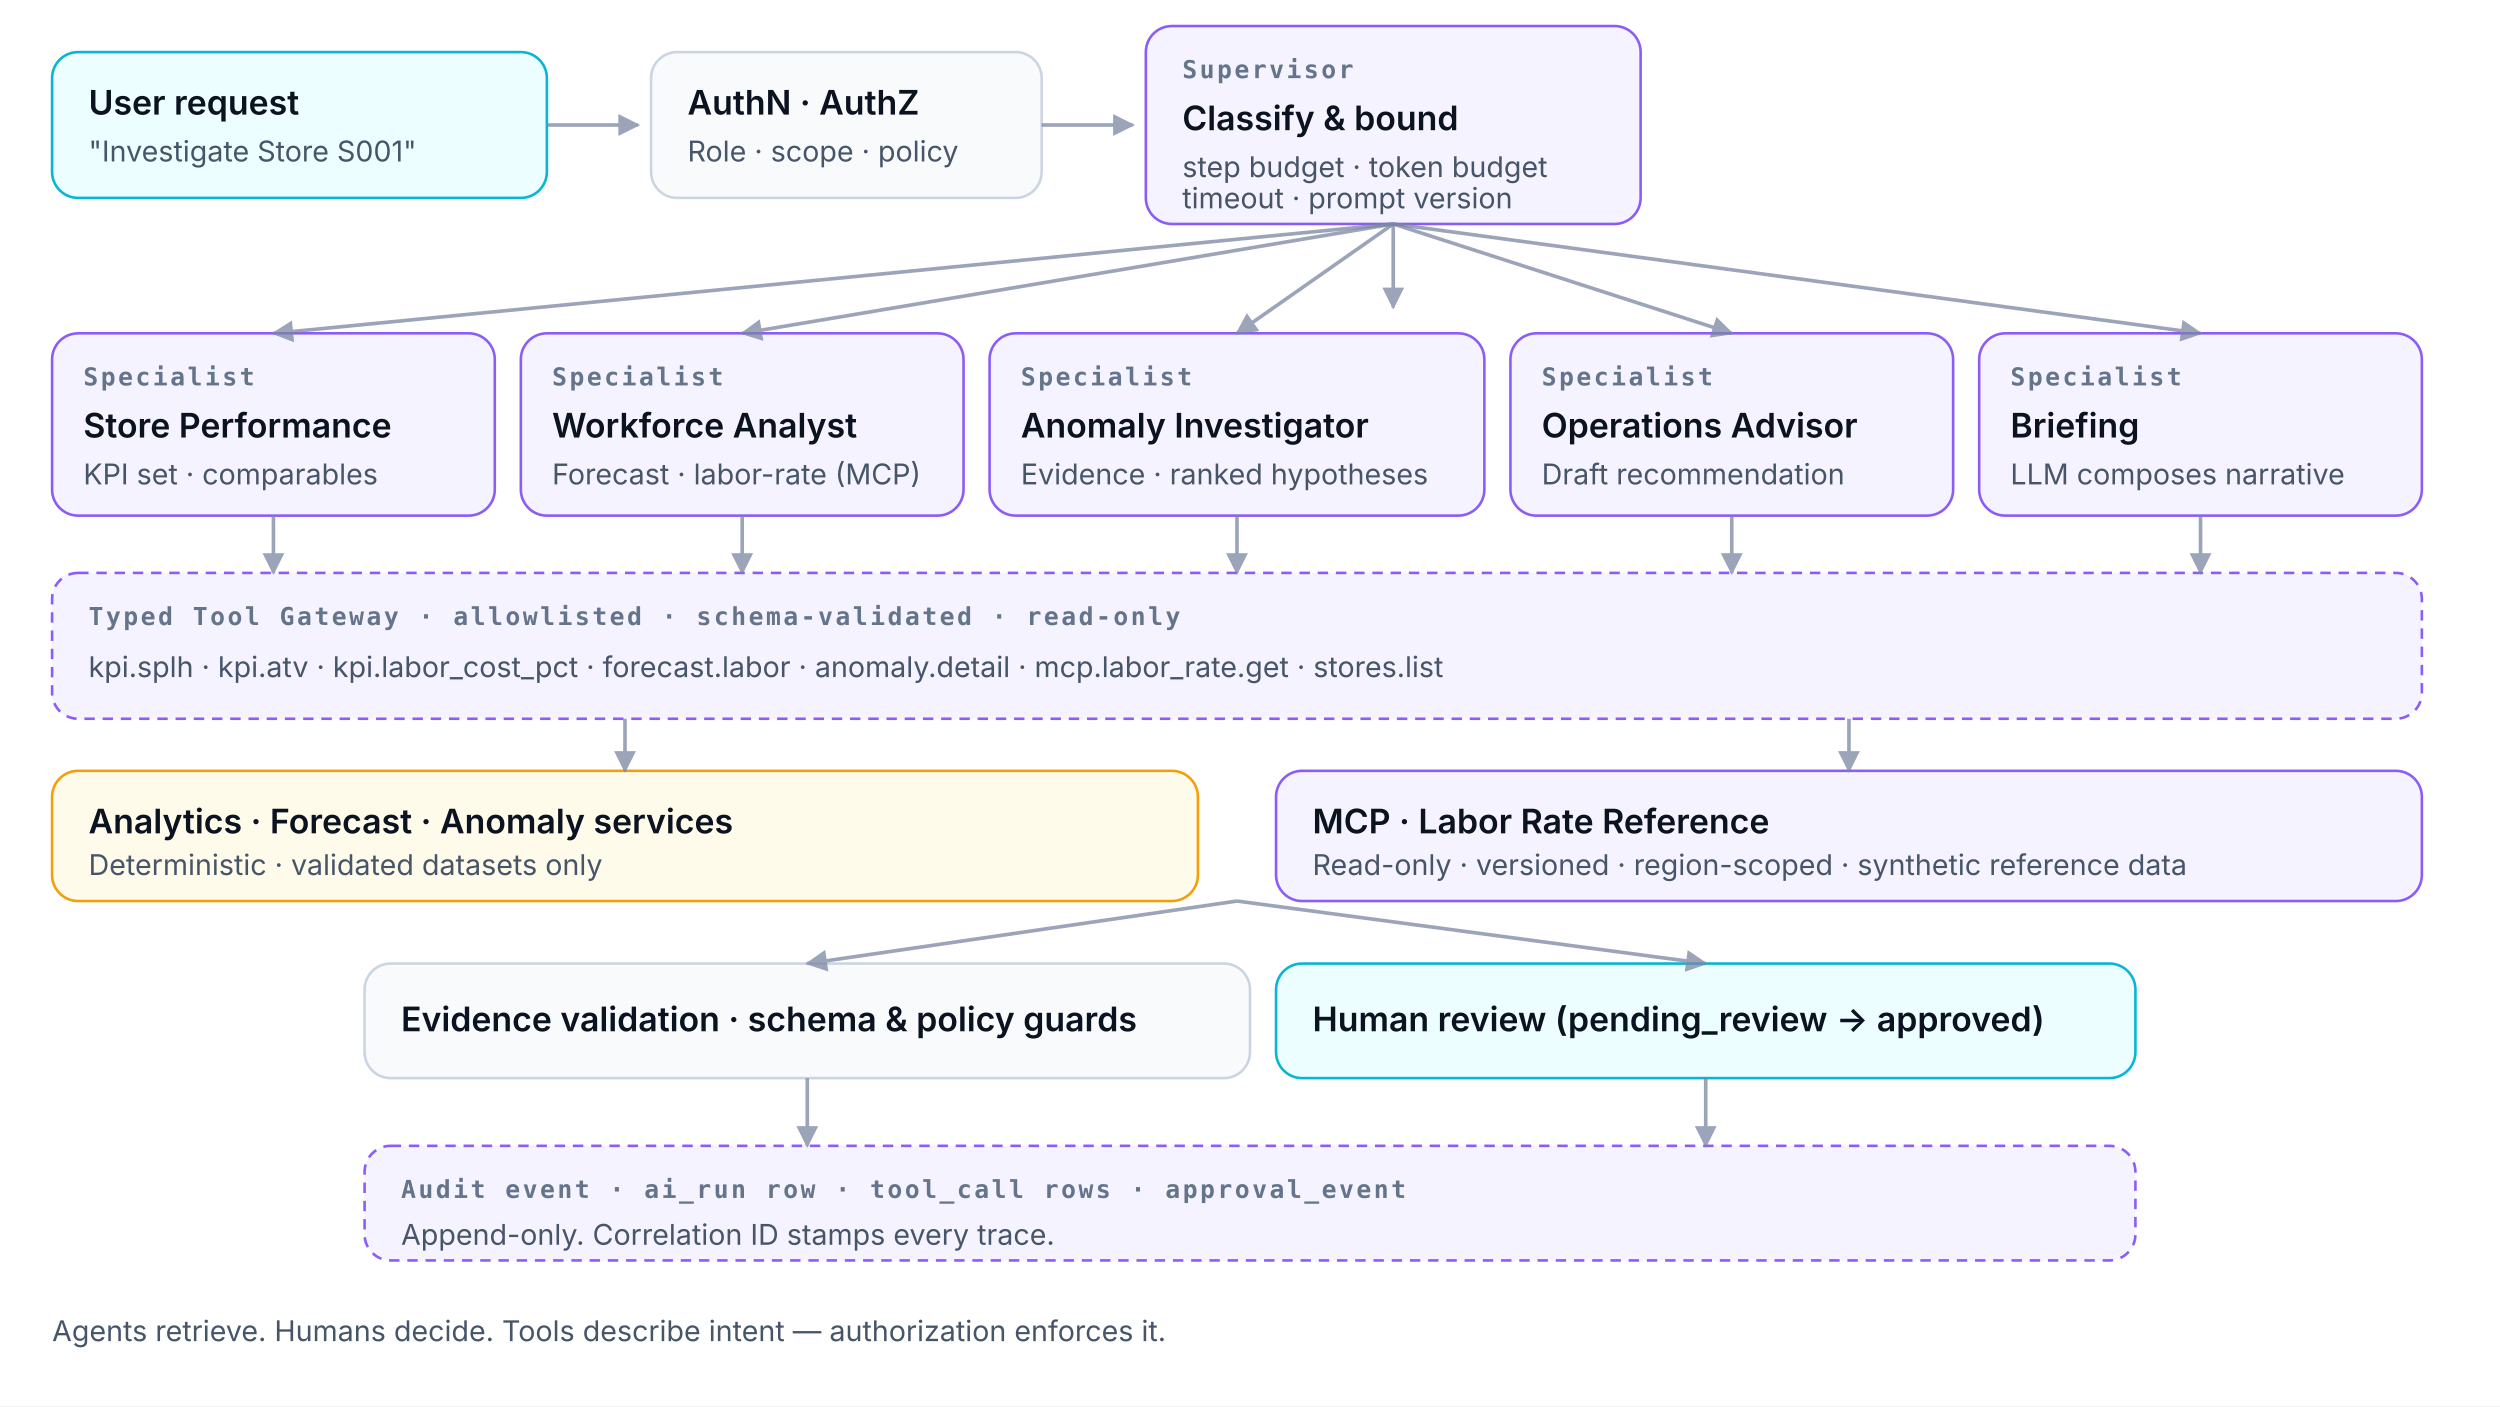
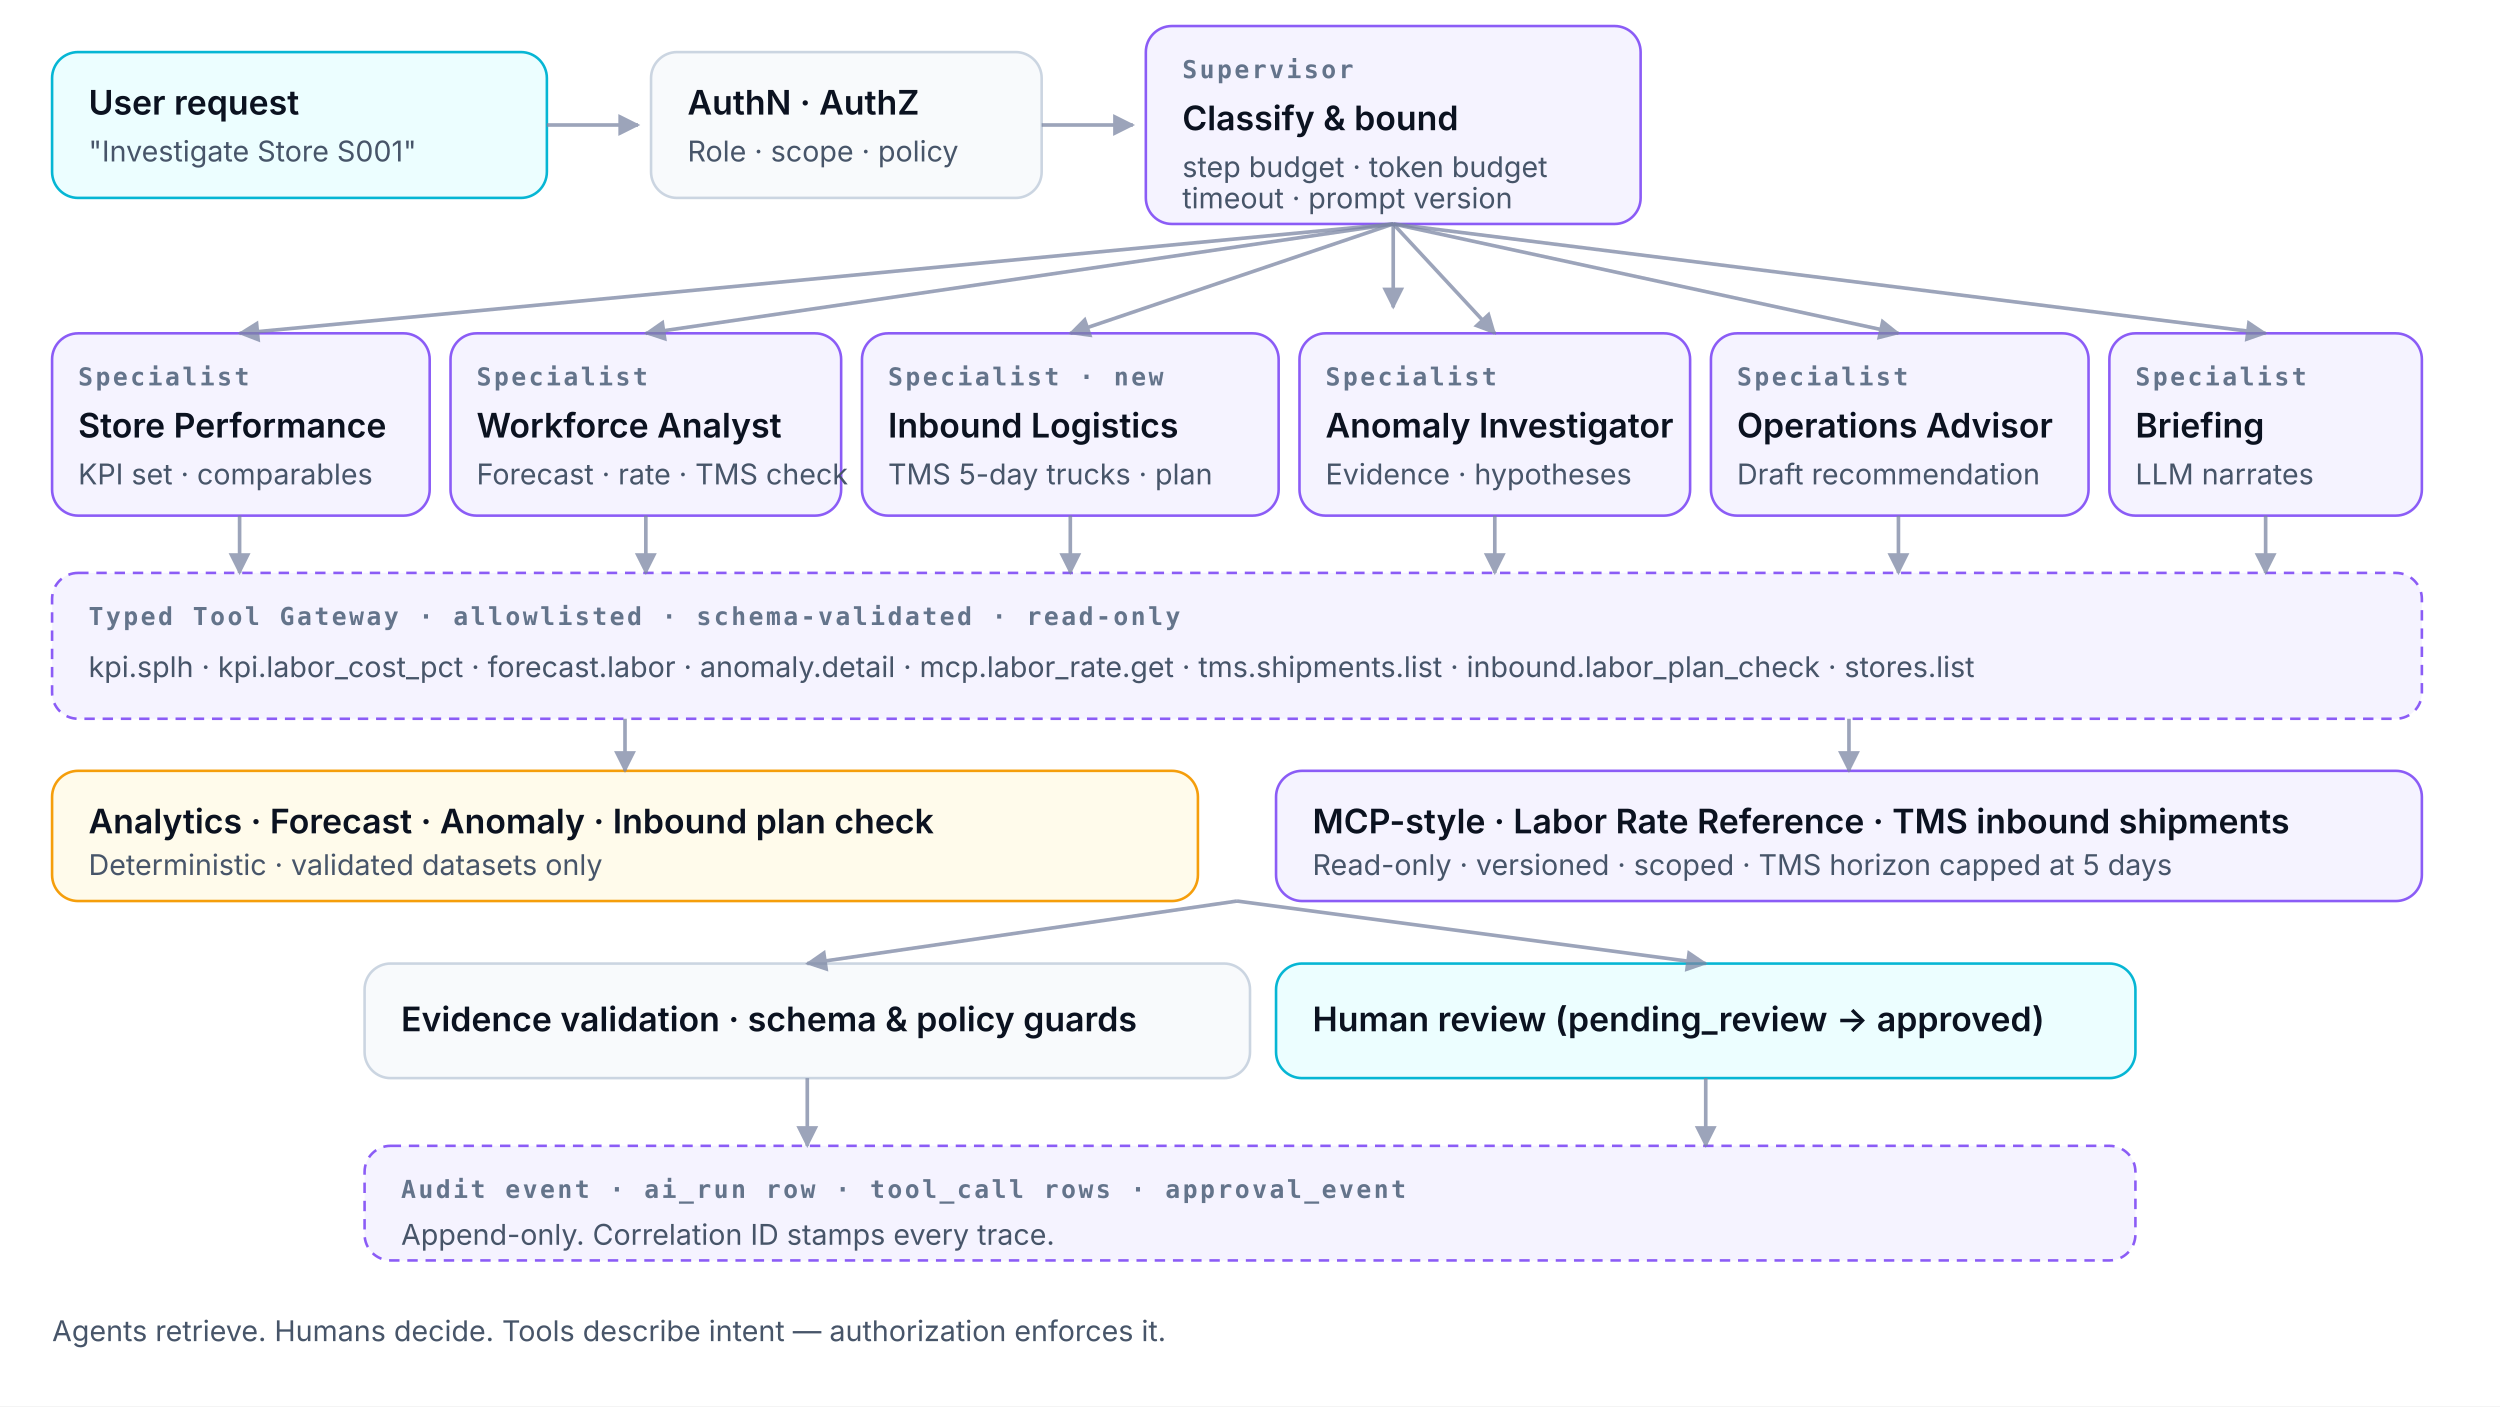
<svg xmlns="http://www.w3.org/2000/svg" viewBox="0 0 960 540" role="img" aria-labelledby="t2 d2">
  <defs>
    <marker id="arr2" viewBox="0 0 10 10" refX="9" refY="5" markerWidth="6" markerHeight="6" orient="auto">
      <path d="M0 0L10 5L0 10z" fill="#7b86a3" />
    </marker>
    <style>
    .bg { fill: #ffffff; }
    .user { fill: #ecfeff; stroke: #06b6d4; }
    .ai   { fill: #f5f3ff; stroke: #8b5cf6; }
    .node { fill: #f8fafc; stroke: #cbd5e1; }
    .data { fill: #fffbeb; stroke: #f59e0b; }
    .gate { fill: #f5f3ff; stroke: #8b5cf6; stroke-dasharray: 4 3; }
    .title { font: 600 13px "Inter", system-ui, sans-serif; fill: #0b1220; }
    .label { font: 400 11px "Inter", system-ui, sans-serif; fill: #475569; }
    .tag   { font: 600 9.5px "JetBrains Mono", ui-monospace, monospace; fill: #64748b;
             letter-spacing: 0.1em; text-transform: uppercase; }
    .arrow { stroke: #7b86a3; stroke-width: 1.4; fill: none; opacity: 0.75; }
    @media (prefers-color-scheme: dark) {
      .bg { fill: #070914; }
      .user { fill: rgba(34,211,238,0.12); stroke: #06b6d4; }
      .ai   { fill: rgba(139,92,246,0.14); stroke: #8b5cf6; }
      .node { fill: rgba(255,255,255,0.03); stroke: rgba(255,255,255,0.16); }
      .data { fill: rgba(245,158,11,0.12); stroke: #f59e0b; }
      .gate { fill: rgba(139,92,246,0.14); stroke: #8b5cf6; }
      .title { fill: #e8ecf5; }
      .label { fill: #b7c0d4; }
      .tag   { fill: #7b86a3; }
    }
  </style>
  </defs>
  <rect class="bg" width="960" height="540" />
  <g transform="translate(20,20)">
    <rect class="user" x="0" y="0" width="190" height="56" rx="10" />
    <text class="title" x="14" y="24">User request</text>
    <text class="label" x="14" y="42">"Investigate Store S001"</text>
  </g>
  <path class="arrow" d="M210 48L245 48" marker-end="url(#arr2)" />
  <g transform="translate(250,20)">
    <rect class="node" x="0" y="0" width="150" height="56" rx="10" />
    <text class="title" x="14" y="24">AuthN · AuthZ</text>
    <text class="label" x="14" y="42">Role · scope · policy</text>
  </g>
  <path class="arrow" d="M400 48L435 48" marker-end="url(#arr2)" />
  <g transform="translate(440,10)">
    <rect class="ai" x="0" y="0" width="190" height="76" rx="10" />
    <text class="tag" x="14" y="20" fill="#8b5cf6">Supervisor</text>
    <text class="title" x="14" y="40">Classify &amp; bound</text>
    <text class="label" x="14" y="58">step budget · token budget</text>
    <text class="label" x="14" y="70">timeout · prompt version</text>
  </g>
  <path class="arrow" d="M535 86L535 118" marker-end="url(#arr2)" />
  <g transform="translate(20,128)">
-     <rect class="ai" x="0" y="0" width="170" height="70" rx="10" />
-     <text class="tag" x="12" y="20" fill="#8b5cf6">Specialist</text>
-     <text class="title" x="12" y="40">Store Performance</text>
-     <text class="label" x="12" y="58">KPI set · comparables</text>
+     <rect class="ai" x="0" y="0" width="145" height="70" rx="10" />
+     <text class="tag" x="10" y="20" fill="#8b5cf6">Specialist</text>
+     <text class="title" x="10" y="40">Store Performance</text>
+     <text class="label" x="10" y="58">KPI set · comparables</text>
  </g>
-   <g transform="translate(200,128)">
-     <rect class="ai" x="0" y="0" width="170" height="70" rx="10" />
-     <text class="tag" x="12" y="20" fill="#8b5cf6">Specialist</text>
-     <text class="title" x="12" y="40">Workforce Analyst</text>
-     <text class="label" x="12" y="58">Forecast · labor-rate (MCP)</text>
+   <g transform="translate(173,128)">
+     <rect class="ai" x="0" y="0" width="150" height="70" rx="10" />
+     <text class="tag" x="10" y="20" fill="#8b5cf6">Specialist</text>
+     <text class="title" x="10" y="40">Workforce Analyst</text>
+     <text class="label" x="10" y="58">Forecast · rate · TMS check</text>
  </g>
-   <g transform="translate(380,128)">
-     <rect class="ai" x="0" y="0" width="190" height="70" rx="10" />
-     <text class="tag" x="12" y="20" fill="#8b5cf6">Specialist</text>
-     <text class="title" x="12" y="40">Anomaly Investigator</text>
-     <text class="label" x="12" y="58">Evidence · ranked hypotheses</text>
+   <g transform="translate(331,128)">
+     <rect class="ai" x="0" y="0" width="160" height="70" rx="10" />
+     <text class="tag" x="10" y="20" fill="#8b5cf6">Specialist · new</text>
+     <text class="title" x="10" y="40">Inbound Logistics</text>
+     <text class="label" x="10" y="58">TMS 5-day trucks · plan</text>
  </g>
-   <g transform="translate(580,128)">
-     <rect class="ai" x="0" y="0" width="170" height="70" rx="10" />
-     <text class="tag" x="12" y="20" fill="#8b5cf6">Specialist</text>
-     <text class="title" x="12" y="40">Operations Advisor</text>
-     <text class="label" x="12" y="58">Draft recommendation</text>
+   <g transform="translate(499,128)">
+     <rect class="ai" x="0" y="0" width="150" height="70" rx="10" />
+     <text class="tag" x="10" y="20" fill="#8b5cf6">Specialist</text>
+     <text class="title" x="10" y="40">Anomaly Investigator</text>
+     <text class="label" x="10" y="58">Evidence · hypotheses</text>
  </g>
-   <g transform="translate(760,128)">
-     <rect class="ai" x="0" y="0" width="170" height="70" rx="10" />
-     <text class="tag" x="12" y="20" fill="#8b5cf6">Specialist</text>
-     <text class="title" x="12" y="40">Briefing</text>
-     <text class="label" x="12" y="58">LLM composes narrative</text>
+   <g transform="translate(657,128)">
+     <rect class="ai" x="0" y="0" width="145" height="70" rx="10" />
+     <text class="tag" x="10" y="20" fill="#8b5cf6">Specialist</text>
+     <text class="title" x="10" y="40">Operations Advisor</text>
+     <text class="label" x="10" y="58">Draft recommendation</text>
  </g>
-   <path class="arrow" d="M535 86L105 128" marker-end="url(#arr2)" opacity="0.5" />
-   <path class="arrow" d="M535 86L285 128" marker-end="url(#arr2)" opacity="0.5" />
-   <path class="arrow" d="M535 86L475 128" marker-end="url(#arr2)" opacity="0.9" />
-   <path class="arrow" d="M535 86L665 128" marker-end="url(#arr2)" opacity="0.5" />
-   <path class="arrow" d="M535 86L845 128" marker-end="url(#arr2)" opacity="0.5" />
+   <g transform="translate(810,128)">
+     <rect class="ai" x="0" y="0" width="120" height="70" rx="10" />
+     <text class="tag" x="10" y="20" fill="#8b5cf6">Specialist</text>
+     <text class="title" x="10" y="40">Briefing</text>
+     <text class="label" x="10" y="58">LLM narrates</text>
+   </g>
+   <path class="arrow" d="M535 86L92 128" marker-end="url(#arr2)" opacity="0.5" />
+   <path class="arrow" d="M535 86L248 128" marker-end="url(#arr2)" opacity="0.5" />
+   <path class="arrow" d="M535 86L411 128" marker-end="url(#arr2)" opacity="0.9" />
+   <path class="arrow" d="M535 86L574 128" marker-end="url(#arr2)" opacity="0.9" />
+   <path class="arrow" d="M535 86L729 128" marker-end="url(#arr2)" opacity="0.5" />
+   <path class="arrow" d="M535 86L870 128" marker-end="url(#arr2)" opacity="0.5" />
  <g transform="translate(20,220)">
    <rect class="gate" x="0" y="0" width="910" height="56" rx="10" />
    <text class="tag" x="14" y="20" fill="#8b5cf6">Typed Tool Gateway · allowlisted · schema-validated · read-only</text>
-     <text class="label" x="14" y="40">kpi.splh · kpi.atv · kpi.labor_cost_pct · forecast.labor · anomaly.detail · mcp.labor_rate.get · stores.list</text>
+     <text class="label" x="14" y="40">kpi.splh · kpi.labor_cost_pct · forecast.labor · anomaly.detail · mcp.labor_rate.get · tms.shipments.list · inbound.labor_plan_check · stores.list</text>
  </g>
-   <path class="arrow" d="M105 198L105 220" marker-end="url(#arr2)" />
-   <path class="arrow" d="M285 198L285 220" marker-end="url(#arr2)" />
-   <path class="arrow" d="M475 198L475 220" marker-end="url(#arr2)" />
-   <path class="arrow" d="M665 198L665 220" marker-end="url(#arr2)" />
-   <path class="arrow" d="M845 198L845 220" marker-end="url(#arr2)" />
+   <path class="arrow" d="M92 198L92 220" marker-end="url(#arr2)" />
+   <path class="arrow" d="M248 198L248 220" marker-end="url(#arr2)" />
+   <path class="arrow" d="M411 198L411 220" marker-end="url(#arr2)" />
+   <path class="arrow" d="M574 198L574 220" marker-end="url(#arr2)" />
+   <path class="arrow" d="M729 198L729 220" marker-end="url(#arr2)" />
+   <path class="arrow" d="M870 198L870 220" marker-end="url(#arr2)" />
  <g transform="translate(20,296)">
    <rect class="data" x="0" y="0" width="440" height="50" rx="10" />
-     <text class="title" x="14" y="24">Analytics · Forecast · Anomaly services</text>
+     <text class="title" x="14" y="24">Analytics · Forecast · Anomaly · Inbound plan check</text>
    <text class="label" x="14" y="40">Deterministic · validated datasets only</text>
  </g>
  <g transform="translate(490,296)">
    <rect class="ai" x="0" y="0" width="440" height="50" rx="10" />
-     <text class="title" x="14" y="24">MCP · Labor Rate Reference</text>
-     <text class="label" x="14" y="40">Read-only · versioned · region-scoped · synthetic reference data</text>
+     <text class="title" x="14" y="24">MCP-style · Labor Rate Reference · TMS inbound shipments</text>
+     <text class="label" x="14" y="40">Read-only · versioned · scoped · TMS horizon capped at 5 days</text>
  </g>
  <path class="arrow" d="M240 276L240 296" marker-end="url(#arr2)" />
  <path class="arrow" d="M710 276L710 296" marker-end="url(#arr2)" />
  <g transform="translate(140,370)">
    <rect class="node" x="0" y="0" width="340" height="44" rx="10" />
    <text class="title" x="14" y="26">Evidence validation · schema &amp; policy guards</text>
  </g>
  <g transform="translate(490,370)">
    <rect class="user" x="0" y="0" width="330" height="44" rx="10" />
    <text class="title" x="14" y="26">Human review (pending_review → approved)</text>
  </g>
  <path class="arrow" d="M475 346L310 370" marker-end="url(#arr2)" />
  <path class="arrow" d="M475 346L655 370" marker-end="url(#arr2)" />
  <g transform="translate(140,440)">
    <rect class="gate" x="0" y="0" width="680" height="44" rx="10" />
    <text class="tag" x="14" y="20" fill="#ec4899">Audit event · ai_run row · tool_call rows · approval_event</text>
    <text class="label" x="14" y="38">Append-only. Correlation ID stamps every trace.</text>
  </g>
  <path class="arrow" d="M310 414L310 440" marker-end="url(#arr2)" />
  <path class="arrow" d="M655 414L655 440" marker-end="url(#arr2)" />
  <text class="label" x="20" y="515">Agents retrieve. Humans decide. Tools describe intent — authorization enforces it.</text>
</svg>
